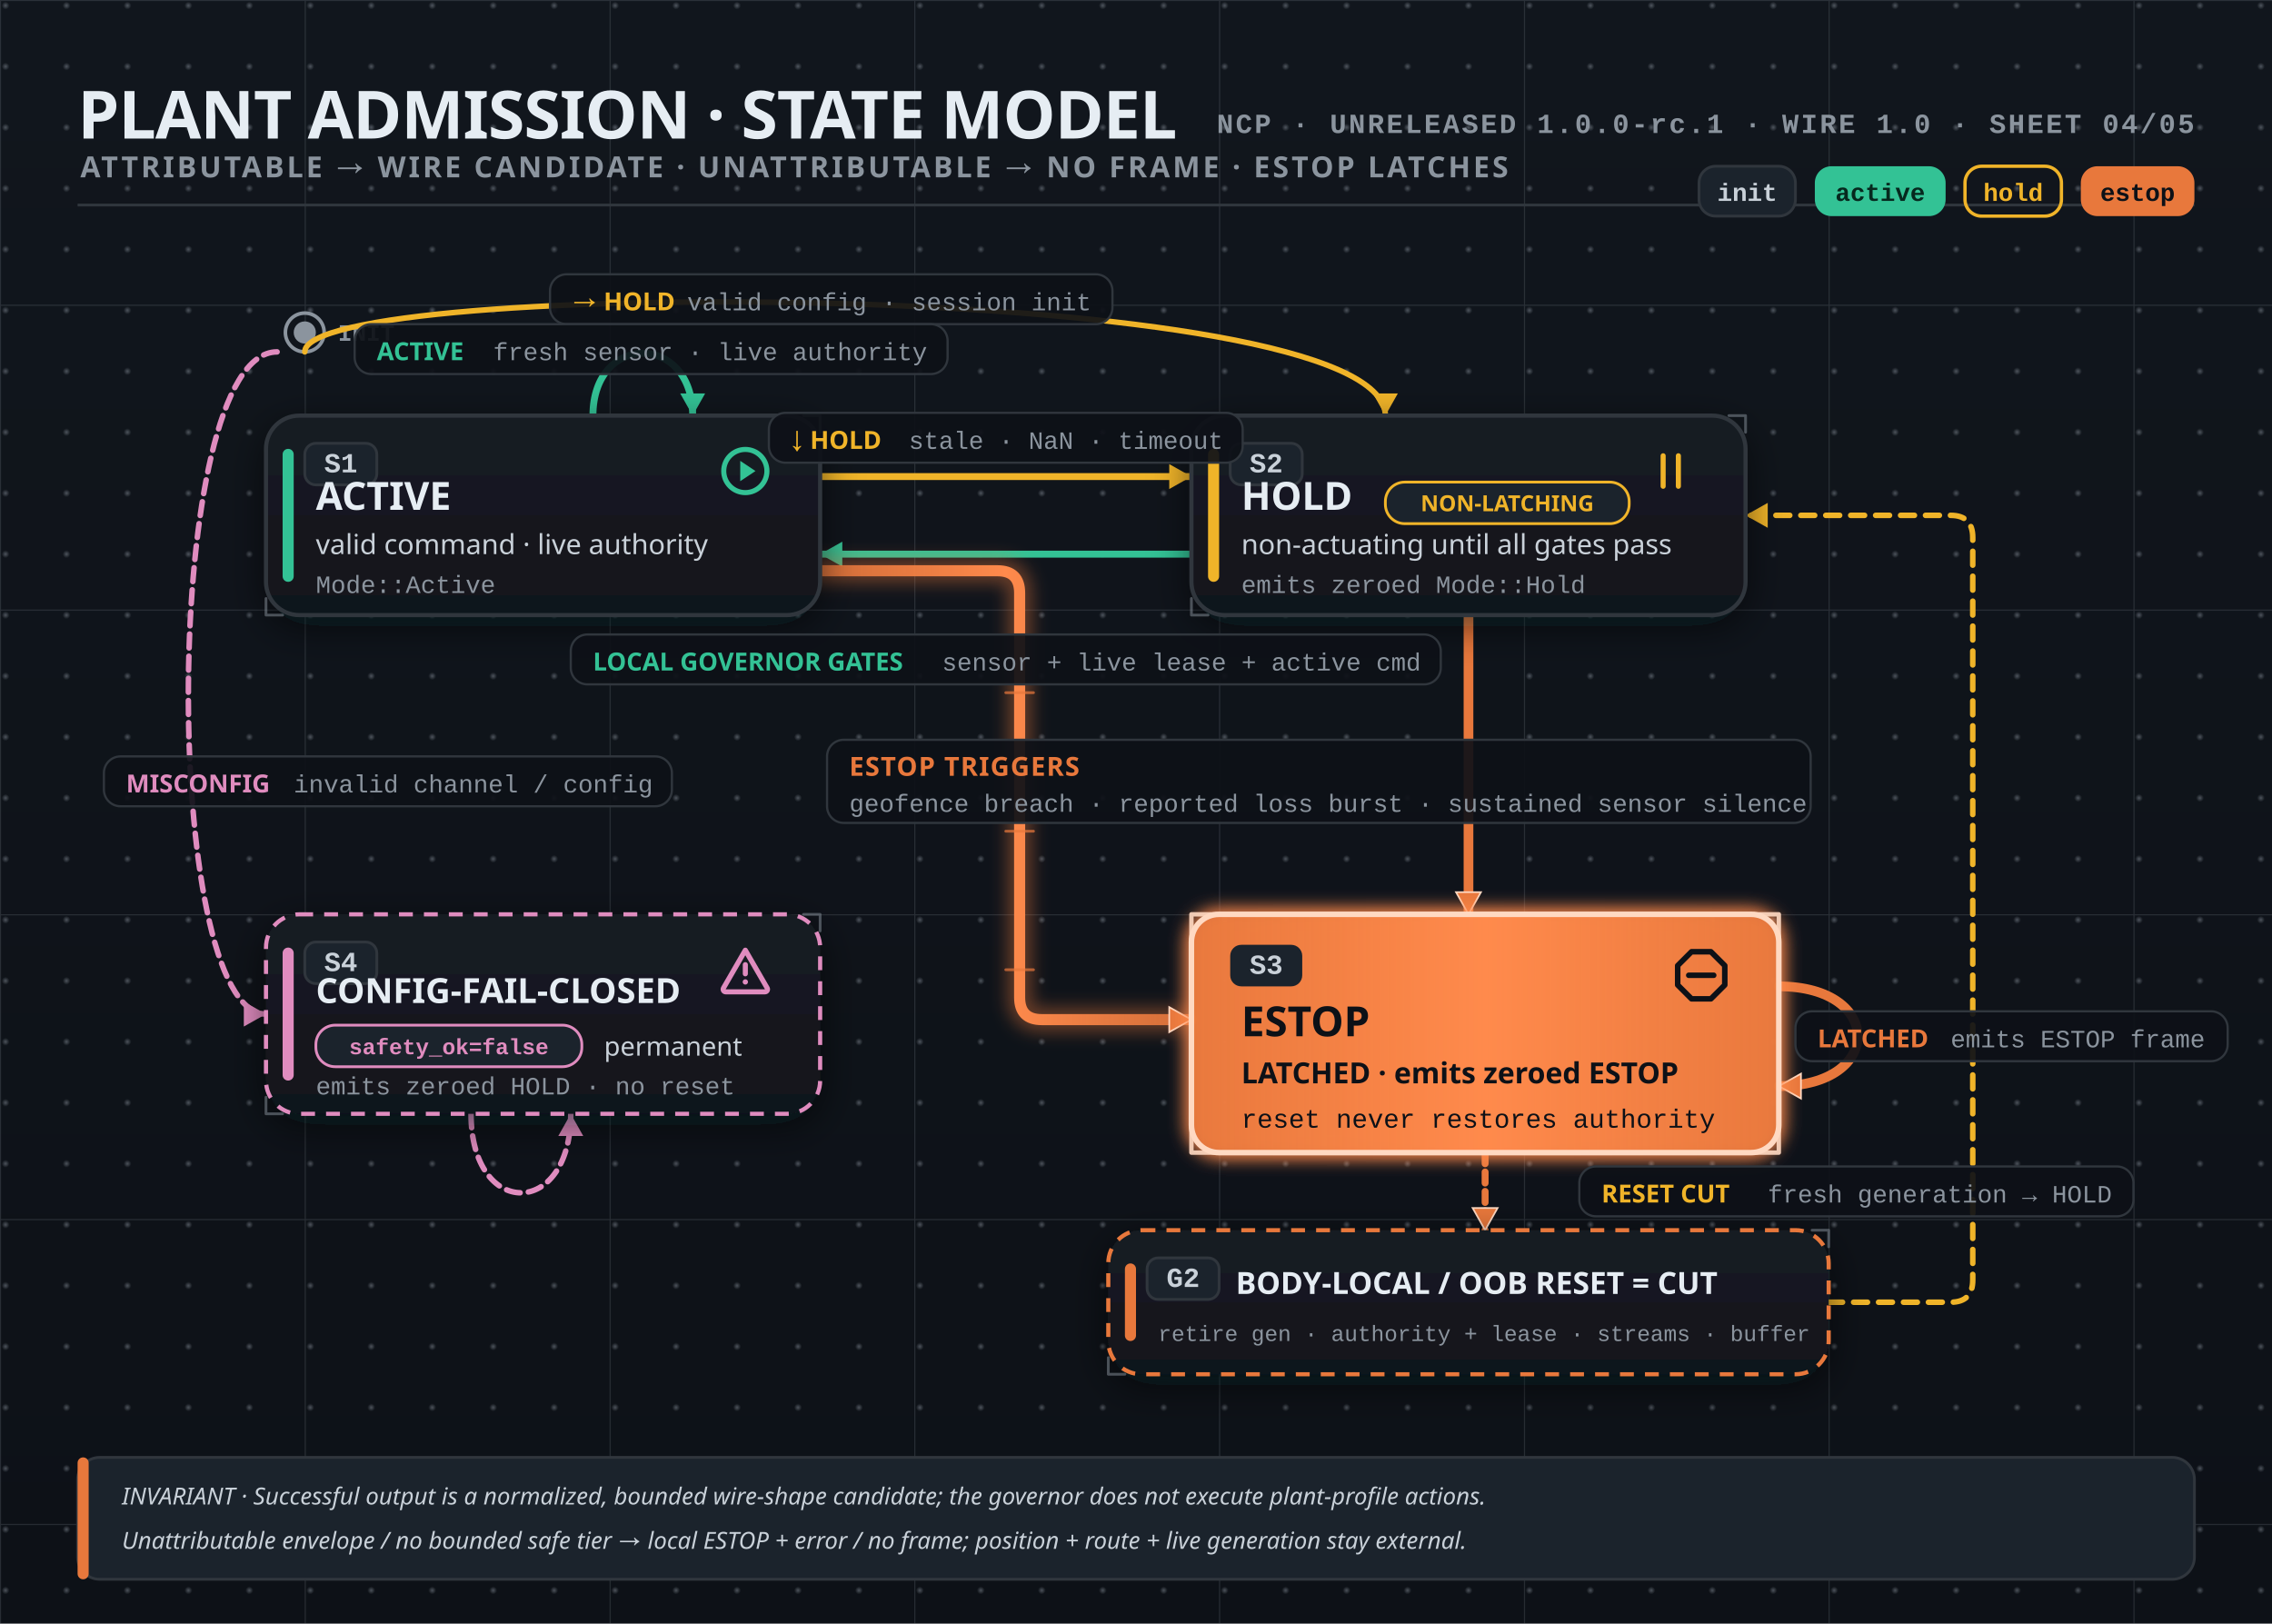
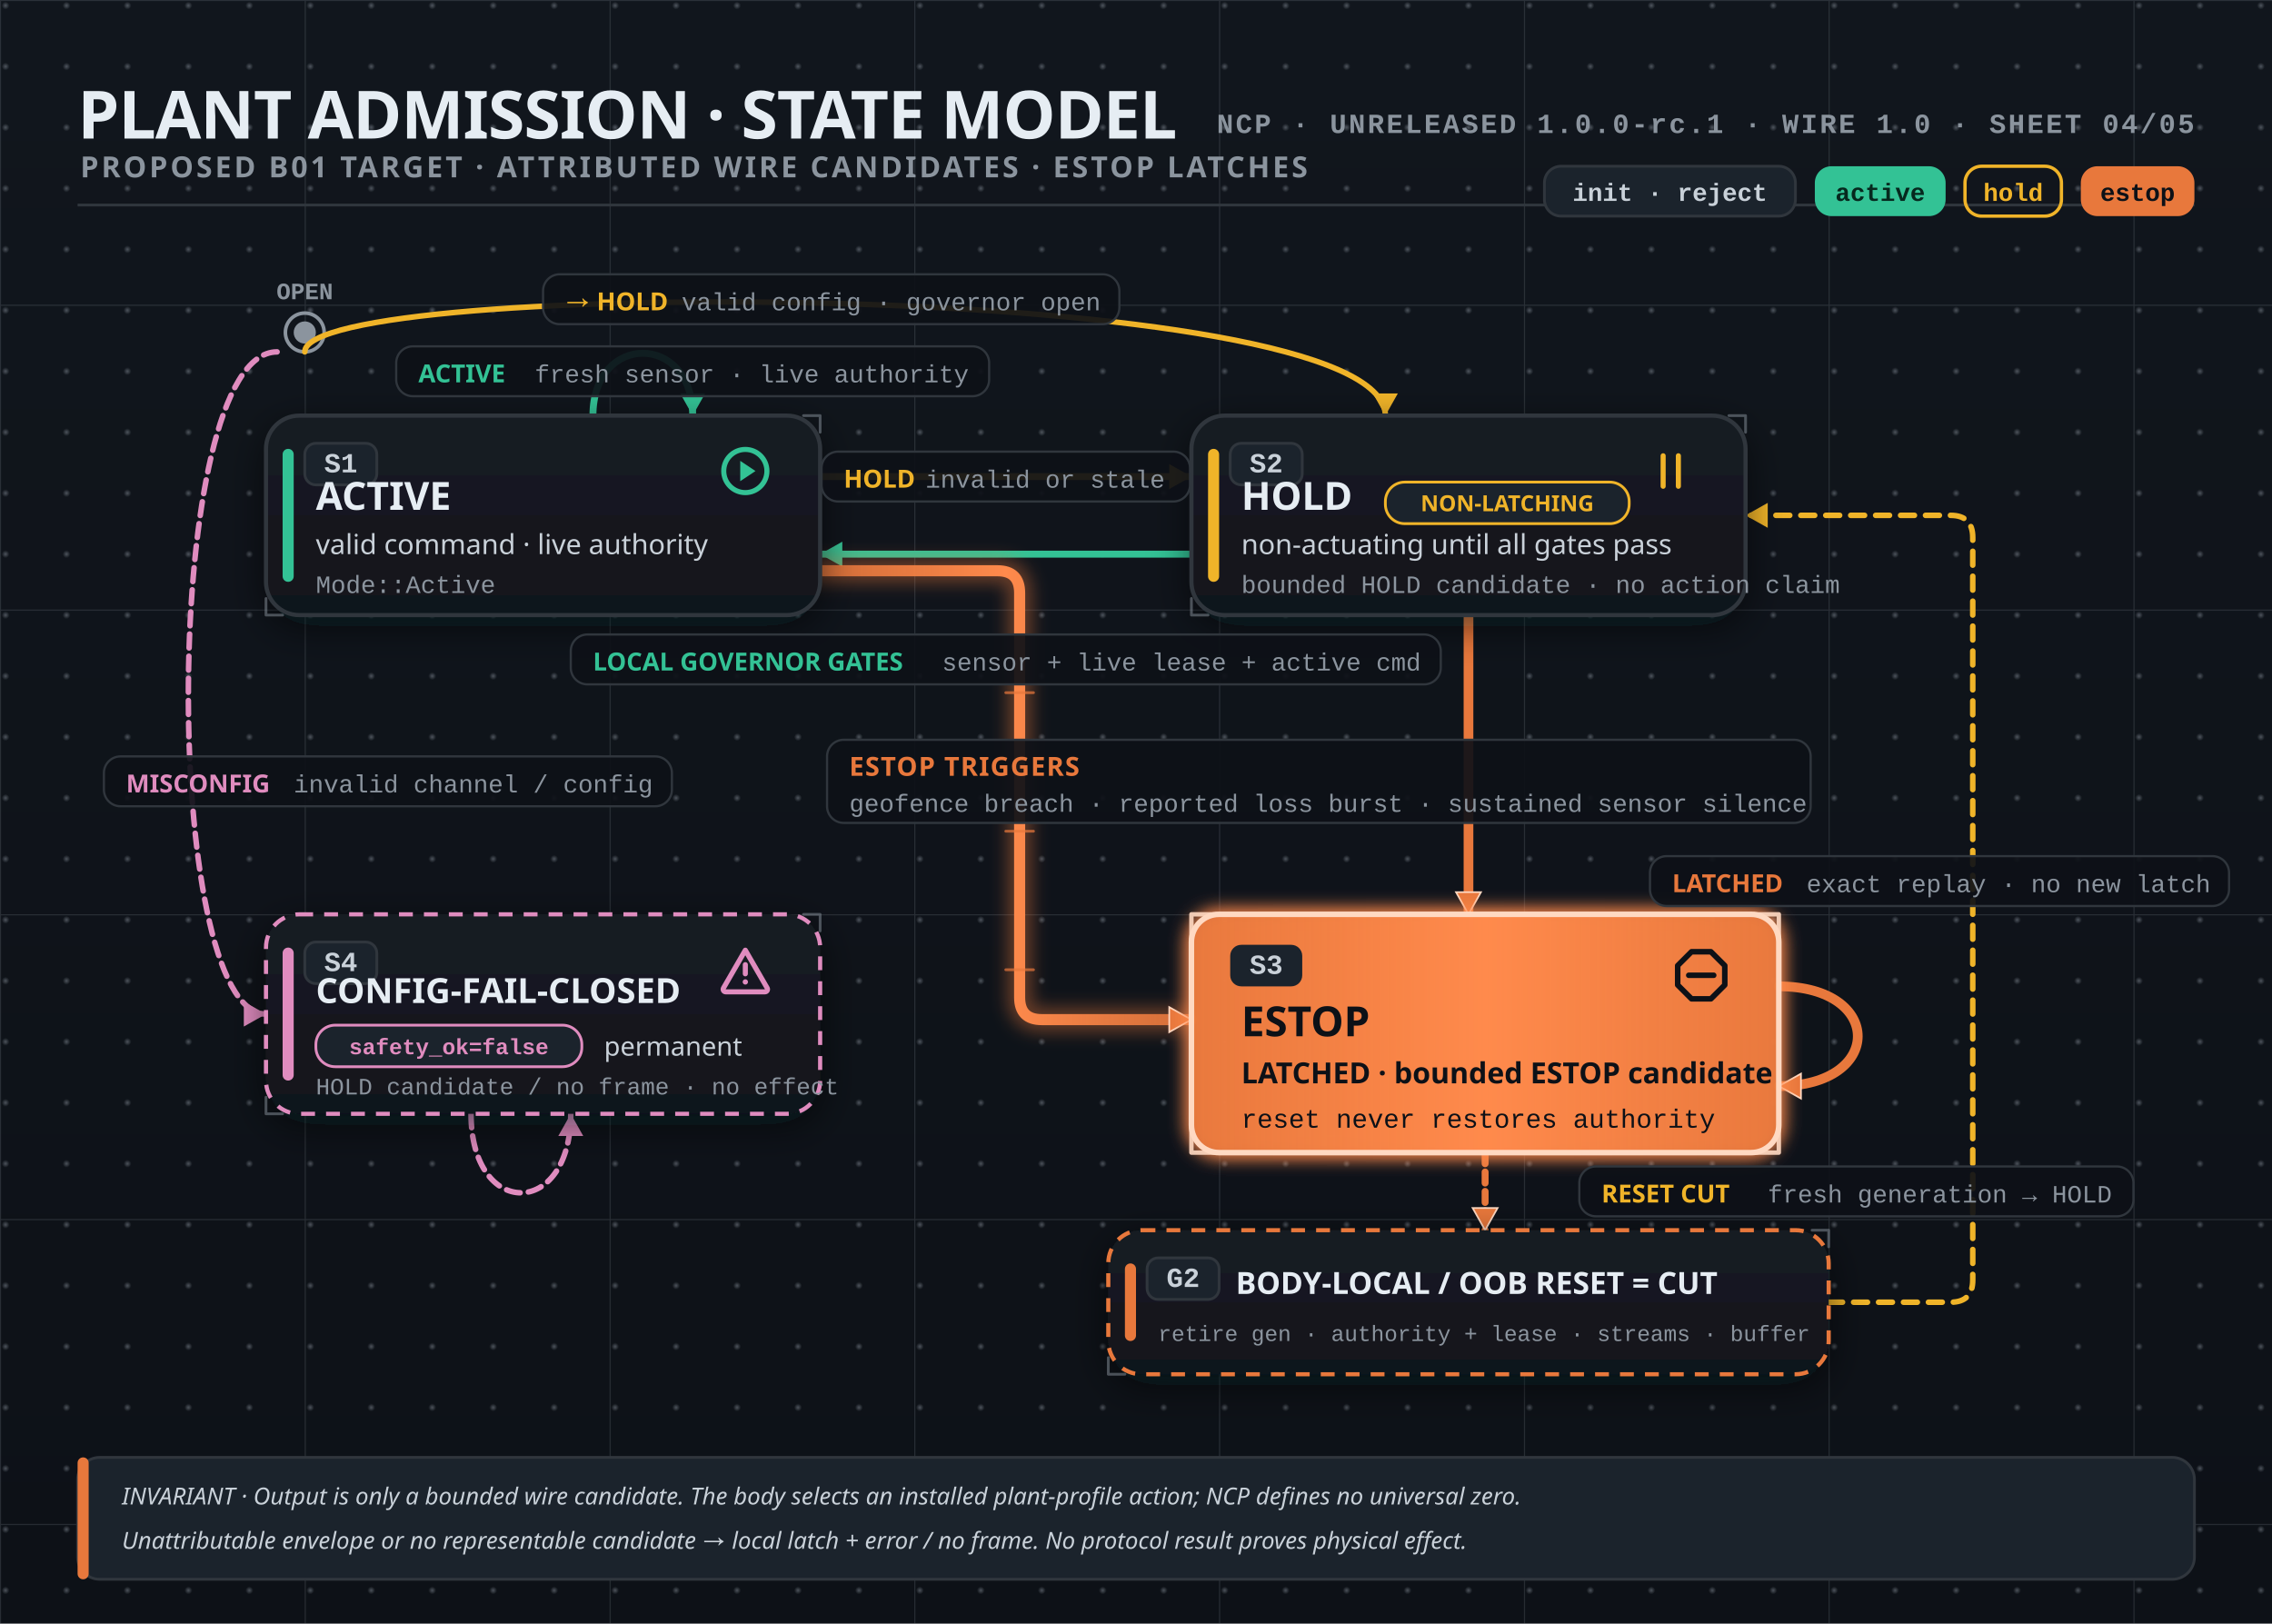
<svg xmlns="http://www.w3.org/2000/svg" width="820" height="586" viewBox="0 0 820 586" font-family="-apple-system, BlinkMacSystemFont, 'Segoe UI', 'Noto Sans', Helvetica, Arial, sans-serif" role="img" aria-labelledby="ncp-fsm-title ncp-fsm-desc">
  <defs>
    <linearGradient id="pageBg" x1="0" y1="0" x2="0" y2="1">
      <stop offset="0" stop-color="#11161d" />
      <stop offset="1" stop-color="#0d1117" />
    </linearGradient>
    <linearGradient id="surface" x1="0" y1="0" x2="0" y2="1">
      <stop offset="0" stop-color="#161b22" />
      <stop offset="1" stop-color="#11161d" />
    </linearGradient>
    <linearGradient id="busAction" x1="0" y1="0" x2="1" y2="0">
      <stop offset="0" stop-color="#e8783c" stop-opacity="0.85" />
      <stop offset="0.5" stop-color="#ff8a4c" stop-opacity="1" />
      <stop offset="1" stop-color="#e8783c" stop-opacity="0.85" />
    </linearGradient>
    <linearGradient id="fsmAction" x1="0" y1="0" x2="1" y2="0">
      <stop offset="0" stop-color="#e8783c" stop-opacity="0.85" />
      <stop offset="0.5" stop-color="#ff8a4c" stop-opacity="1" />
      <stop offset="1" stop-color="#e8783c" stop-opacity="0.85" />
    </linearGradient>
    <linearGradient id="contractHero" x1="0" y1="0" x2="1" y2="1">
      <stop offset="0" stop-color="#a78bfa" />
      <stop offset="1" stop-color="#7c3aed" />
    </linearGradient>
    <radialGradient id="gridDot" cx="0.5" cy="0.5" r="0.5">
      <stop offset="0" stop-color="#8b949e" stop-opacity="0.5" />
      <stop offset="1" stop-color="#8b949e" stop-opacity="0" />
    </radialGradient>
    <pattern id="grid" width="22" height="22" patternUnits="userSpaceOnUse">
      <circle cx="2" cy="2" r="1.4" fill="url(#gridDot)" />
    </pattern>
    <pattern id="gridMajor" width="110" height="110" patternUnits="userSpaceOnUse">
      <path d="M110 0H0V110" fill="none" stroke="#8b949e" stroke-width="0.75" stroke-opacity="0.22" />
    </pattern>
    <filter id="soft" x="-40%" y="-40%" width="180%" height="180%" color-interpolation-filters="sRGB">
      <feDropShadow dx="0" dy="4" stdDeviation="7" flood-color="#05070b" flood-opacity="0.6" />
    </filter>
    <filter id="halo" x="-60%" y="-60%" width="220%" height="220%" color-interpolation-filters="sRGB">
      <feGaussianBlur stdDeviation="3" />
    </filter>
    <filter id="glow" x="-90%" y="-90%" width="280%" height="280%" color-interpolation-filters="sRGB">
      <feGaussianBlur in="SourceGraphic" stdDeviation="3.4" result="b" />
      <feFlood flood-color="#ff8a4c" flood-opacity="0.9" />
      <feComposite in2="b" operator="in" result="g" />
      <feMerge>
        <feMergeNode in="g" />
        <feMergeNode in="g" />
        <feMergeNode in="SourceGraphic" />
      </feMerge>
    </filter>
    <marker id="arrowAction" markerUnits="userSpaceOnUse" markerWidth="12" markerHeight="12" refX="9" refY="5.5" orient="auto">
      <path d="M1,1 L9,5.5 L1,10 Z" fill="#e8783c" />
    </marker>
    <marker id="arrowControl" markerUnits="userSpaceOnUse" markerWidth="12" markerHeight="12" refX="9" refY="5.5" orient="auto">
      <path d="M1,1 L9,5.5 L1,10 Z" fill="#3a9ad9" />
    </marker>
    <marker id="replyControl" markerUnits="userSpaceOnUse" markerWidth="12" markerHeight="12" refX="9" refY="5.5" orient="auto">
      <path d="M2,1.5 L9,5.5 L2,9.5" fill="none" stroke="#3a9ad9" stroke-width="1.7" stroke-linecap="round" stroke-linejoin="round" />
    </marker>
    <marker id="arrowPercep" markerUnits="userSpaceOnUse" markerWidth="12" markerHeight="12" refX="9" refY="5.5" orient="auto">
      <path d="M1,1 L9,5.5 L1,10 Z" fill="#56b4e9" />
    </marker>
    <marker id="tapObserve" markerUnits="userSpaceOnUse" markerWidth="10" markerHeight="10" refX="5" refY="5" orient="auto">
      <circle cx="5" cy="5" r="3.2" fill="none" stroke="#8b949e" stroke-width="1.5" />
    </marker>
    <marker id="arrowContract" markerUnits="userSpaceOnUse" markerWidth="12" markerHeight="12" refX="9" refY="5.5" orient="auto">
      <path d="M1,1 L9,5.5 L1,10 Z" fill="#a78bfa" />
    </marker>
    <marker id="submoduleArrow" markerUnits="userSpaceOnUse" markerWidth="12" markerHeight="12" refX="9" refY="5.5" orient="auto">
      <path d="M2,1.5 L9,5.5 L2,9.5" fill="none" stroke="#8b949e" stroke-width="1.7" stroke-linecap="round" stroke-linejoin="round" />
    </marker>
    <marker id="arrowActive" markerUnits="userSpaceOnUse" markerWidth="12" markerHeight="12" refX="9" refY="5.5" orient="auto">
      <path d="M1,1 L9,5.5 L1,10 Z" fill="#33c295" />
    </marker>
    <marker id="arrowEstop" markerUnits="userSpaceOnUse" markerWidth="12" markerHeight="12" refX="9" refY="5.5" orient="auto">
      <path d="M1,1 L9,5.5 L1,10 Z" fill="#e8783c" stroke="#ffd9c2" stroke-width="0.6" />
    </marker>
    <marker id="arrowHold" markerUnits="userSpaceOnUse" markerWidth="12" markerHeight="12" refX="9" refY="5.5" orient="auto">
      <path d="M1,1 L9,5.5 L1,10 Z" fill="#f0b429" />
    </marker>
    <marker id="arrowMut" markerUnits="userSpaceOnUse" markerWidth="12" markerHeight="12" refX="9" refY="5.5" orient="auto">
      <path d="M1,1 L9,5.5 L1,10 Z" fill="#8b949e" />
    </marker>
    <marker id="arrowConfig" markerUnits="userSpaceOnUse" markerWidth="12" markerHeight="12" refX="9" refY="5.5" orient="auto">
      <path d="M1,1 L9,5.5 L1,10 Z" fill="#e08cbf" />
    </marker>
    <filter id="glowContract" x="-90%" y="-90%" width="280%" height="280%" color-interpolation-filters="sRGB">
      <feGaussianBlur in="SourceGraphic" stdDeviation="3.4" result="b" />
      <feFlood flood-color="#a78bfa" flood-opacity="0.9" />
      <feComposite in2="b" operator="in" result="g" />
      <feMerge>
        <feMergeNode in="g" />
        <feMergeNode in="g" />
        <feMergeNode in="SourceGraphic" />
      </feMerge>
    </filter>
    <filter id="glowActive" x="-90%" y="-90%" width="280%" height="280%" color-interpolation-filters="sRGB">
      <feGaussianBlur in="SourceGraphic" stdDeviation="3.4" result="b" />
      <feFlood flood-color="#33c295" flood-opacity="0.9" />
      <feComposite in2="b" operator="in" result="g" />
      <feMerge>
        <feMergeNode in="g" />
        <feMergeNode in="g" />
        <feMergeNode in="SourceGraphic" />
      </feMerge>
    </filter>
  </defs>
  <rect x="0" y="0" width="820" height="586" rx="0" fill="url(#pageBg)" />
  <rect x="0" y="0" width="820" height="586" rx="0" fill="url(#gridMajor)" />
  <rect x="0" y="0" width="820" height="586" rx="0" fill="url(#grid)" />
  <text x="28" y="50" font-family="-apple-system, BlinkMacSystemFont, 'Segoe UI', 'Noto Sans', Helvetica, Arial, sans-serif" font-size="24" font-weight="800" font-style="normal" fill="#e6edf3" text-anchor="start" letter-spacing="-0.3" text-rendering="geometricPrecision">PLANT ADMISSION · STATE MODEL</text>
-   <text x="29" y="64" font-family="-apple-system, BlinkMacSystemFont, 'Segoe UI', 'Noto Sans', Helvetica, Arial, sans-serif" font-size="10.5" font-weight="600" font-style="normal" fill="#8b949e" text-anchor="start" letter-spacing="1.0" text-rendering="geometricPrecision">ATTRIBUTABLE → WIRE CANDIDATE  ·  UNATTRIBUTABLE → NO FRAME  ·  ESTOP LATCHES</text>
+   <text x="29" y="64" font-family="-apple-system, BlinkMacSystemFont, 'Segoe UI', 'Noto Sans', Helvetica, Arial, sans-serif" font-size="10.5" font-weight="600" font-style="normal" fill="#8b949e" text-anchor="start" letter-spacing="1.0" text-rendering="geometricPrecision">PROPOSED B01 TARGET  ·  ATTRIBUTED WIRE CANDIDATES  ·  ESTOP LATCHES</text>
  <line x1="28" y1="74" x2="792" y2="74" stroke="#30363d" stroke-width="1" stroke-linecap="butt" />
  <text x="792" y="48" font-family="ui-monospace, SFMono-Regular, 'SF Mono', Menlo, Consolas, 'Liberation Mono', monospace" font-size="10" font-weight="600" font-style="normal" fill="#8b949e" text-anchor="end" letter-spacing="0.8" text-rendering="geometricPrecision">NCP · UNRELEASED 1.0.0-rc.1 · WIRE 1.0 · SHEET 04/05</text>
  <rect x="751.0" y="60" width="41.0" height="18" rx="6" fill="#e8783c" />
  <text x="771.5" y="72.5" font-family="ui-monospace, SFMono-Regular, 'SF Mono', Menlo, Consolas, 'Liberation Mono', monospace" font-size="9" font-weight="700" font-style="normal" fill="#0d1117" text-anchor="middle" text-rendering="geometricPrecision">estop</text>
  <rect x="709.2" y="60" width="34.8" height="18" rx="6" fill="none" stroke="#f0b429" stroke-width="1.2" />
  <text x="726.6" y="72.5" font-family="ui-monospace, SFMono-Regular, 'SF Mono', Menlo, Consolas, 'Liberation Mono', monospace" font-size="9" font-weight="700" font-style="normal" fill="#f0b429" text-anchor="middle" text-rendering="geometricPrecision">hold</text>
  <rect x="655.0" y="60" width="47.2" height="18" rx="6" fill="#33c295" />
  <text x="678.6" y="72.5" font-family="ui-monospace, SFMono-Regular, 'SF Mono', Menlo, Consolas, 'Liberation Mono', monospace" font-size="9" font-weight="700" font-style="normal" fill="#06281e" text-anchor="middle" text-rendering="geometricPrecision">active</text>
-   <rect x="613.2" y="60" width="34.8" height="18" rx="6" fill="#1b232c" stroke="#30363d" stroke-width="1" />
-   <text x="630.6" y="72.5" font-family="ui-monospace, SFMono-Regular, 'SF Mono', Menlo, Consolas, 'Liberation Mono', monospace" font-size="9" font-weight="700" font-style="normal" fill="#c9d1d9" text-anchor="middle" text-rendering="geometricPrecision">init</text>
+   <rect x="557.4" y="60" width="90.6" height="18" rx="6" fill="#1b232c" stroke="#30363d" stroke-width="1" />
+   <text x="602.7" y="72.5" font-family="ui-monospace, SFMono-Regular, 'SF Mono', Menlo, Consolas, 'Liberation Mono', monospace" font-size="9" font-weight="700" font-style="normal" fill="#c9d1d9" text-anchor="middle" text-rendering="geometricPrecision">init · reject</text>
  <circle cx="110" cy="120" r="4" fill="#8b949e" />
  <circle cx="110" cy="120" r="7" fill="none" stroke="#8b949e" stroke-width="1.3" />
-   <text x="122" y="123" font-family="ui-monospace, SFMono-Regular, 'SF Mono', Menlo, Consolas, 'Liberation Mono', monospace" font-size="8.5" font-weight="700" font-style="normal" fill="#8b949e" text-anchor="start" text-rendering="geometricPrecision">INIT</text>
+   <text x="110" y="108" font-family="ui-monospace, SFMono-Regular, 'SF Mono', Menlo, Consolas, 'Liberation Mono', monospace" font-size="8.5" font-weight="700" font-style="normal" fill="#8b949e" text-anchor="middle" text-rendering="geometricPrecision">OPEN</text>
  <path d="M110,127 C110,100 500,100 500,150" fill="none" stroke="#f0b429" stroke-width="2" stroke-linecap="round" stroke-linejoin="round" marker-end="url(#arrowHold)" />
  <path d="M100,127 C58,127 58,366 96,366" fill="none" stroke="#e08cbf" stroke-width="2" stroke-linecap="round" stroke-linejoin="round" stroke-dasharray="5 3" marker-end="url(#arrowConfig)" />
  <path d="M214,150 C214,120 250,120 250,150" fill="none" stroke="#33c295" stroke-width="2.5" stroke-linecap="round" stroke-linejoin="round" marker-end="url(#arrowActive)" />
  <path d="M296,172 L430,172" fill="none" stroke="#f0b429" stroke-width="2.5" stroke-linecap="round" stroke-linejoin="round" marker-end="url(#arrowHold)" />
  <path d="M430,200 L296,200" fill="none" stroke="#33c295" stroke-width="2.5" stroke-linecap="round" stroke-linejoin="round" marker-end="url(#arrowActive)" />
  <path d="M296,206 L360,206 Q368,206 368,214 L368,360 Q368,368 376,368 L430,368" fill="none" stroke="#e8783c" stroke-width="9" stroke-linecap="round" stroke-linejoin="round" stroke-opacity="0.4" filter="url(#halo)" />
  <path d="M296,206 L360,206 Q368,206 368,214 L368,360 Q368,368 376,368 L430,368" fill="none" stroke="url(#busAction)" stroke-width="4" stroke-linecap="round" stroke-linejoin="round" marker-end="url(#arrowEstop)" />
  <line x1="363" y1="250" x2="373" y2="250" stroke="#e8783c" stroke-width="1" stroke-linecap="round" stroke-opacity="0.7" />
  <line x1="363" y1="300" x2="373" y2="300" stroke="#e8783c" stroke-width="1" stroke-linecap="round" stroke-opacity="0.7" />
  <line x1="363" y1="350" x2="373" y2="350" stroke="#e8783c" stroke-width="1" stroke-linecap="round" stroke-opacity="0.7" />
  <path d="M530,222 L530,330" fill="none" stroke="#e8783c" stroke-width="3.5" stroke-linecap="round" stroke-linejoin="round" marker-end="url(#arrowEstop)" />
  <path d="M642,356 C680,356 680,392 642,392" fill="none" stroke="#e8783c" stroke-width="3.5" stroke-linecap="round" stroke-linejoin="round" marker-end="url(#arrowEstop)" />
  <path d="M536,416 L536,444" fill="none" stroke="#e8783c" stroke-width="2.5" stroke-linecap="round" stroke-linejoin="round" stroke-dasharray="4 3" marker-end="url(#arrowEstop)" />
  <path d="M660,470 L704,470 Q712,470 712,462 L712,194 Q712,186 704,186 L630,186" fill="none" stroke="#f0b429" stroke-width="2" stroke-linecap="round" stroke-linejoin="round" stroke-dasharray="5 4" marker-end="url(#arrowHold)" />
  <path d="M170,402 C170,440 206,440 206,402" fill="none" stroke="#e08cbf" stroke-width="2" stroke-linecap="round" stroke-linejoin="round" stroke-dasharray="5 3" marker-end="url(#arrowConfig)" />
  <rect x="96" y="150" width="200" height="72" rx="12" fill="url(#surface)" filter="url(#soft)" />
  <rect x="96" y="150" width="200" height="72" rx="12" fill="none" stroke="#30363d" stroke-width="1.5" />
  <rect x="102" y="162" width="4" height="48" rx="2" fill="#33c295" />
  <path d="M290,150 L296,150 L296,156" fill="none" stroke="#8b949e" stroke-width="1" stroke-linecap="round" stroke-linejoin="round" stroke-opacity="0.5" />
  <path d="M96,216 L96,222 L102,222" fill="none" stroke="#8b949e" stroke-width="1" stroke-linecap="round" stroke-linejoin="round" stroke-opacity="0.5" />
  <rect x="110" y="160" width="26" height="15" rx="4" fill="#1b232c" stroke="#30363d" stroke-width="1" />
  <text x="123" y="170.5" font-family="ui-monospace, SFMono-Regular, 'SF Mono', Menlo, Consolas, 'Liberation Mono', monospace" font-size="10" font-weight="700" font-style="normal" fill="#c9d1d9" text-anchor="middle" text-rendering="geometricPrecision">S1</text>
  <g transform="translate(258,159) scale(0.9167)" fill="none" stroke="#33c295" stroke-width="2" stroke-linecap="round" stroke-linejoin="round">
    <circle cx="12" cy="12" r="8.5" />
    <path d="M10 8 L16 12 L10 16 Z" fill="#33c295" stroke="none" />
  </g>
  <text x="114" y="184" font-family="-apple-system, BlinkMacSystemFont, 'Segoe UI', 'Noto Sans', Helvetica, Arial, sans-serif" font-size="14" font-weight="700" font-style="normal" fill="#e6edf3" text-anchor="start" text-rendering="geometricPrecision">ACTIVE</text>
  <text x="114" y="200" font-family="-apple-system, BlinkMacSystemFont, 'Segoe UI', 'Noto Sans', Helvetica, Arial, sans-serif" font-size="10" font-weight="500" font-style="normal" fill="#c9d1d9" text-anchor="start" text-rendering="geometricPrecision">valid command · live authority</text>
  <text x="114" y="214" font-family="ui-monospace, SFMono-Regular, 'SF Mono', Menlo, Consolas, 'Liberation Mono', monospace" font-size="9" font-weight="500" font-style="normal" fill="#8b949e" text-anchor="start" text-rendering="geometricPrecision">Mode::Active</text>
  <rect x="430" y="150" width="200" height="72" rx="12" fill="url(#surface)" filter="url(#soft)" />
  <rect x="430" y="150" width="200" height="72" rx="12" fill="none" stroke="#30363d" stroke-width="1.5" />
  <rect x="436" y="162" width="4" height="48" rx="2" fill="#f0b429" />
  <path d="M624,150 L630,150 L630,156" fill="none" stroke="#8b949e" stroke-width="1" stroke-linecap="round" stroke-linejoin="round" stroke-opacity="0.5" />
  <path d="M430,216 L430,222 L436,222" fill="none" stroke="#8b949e" stroke-width="1" stroke-linecap="round" stroke-linejoin="round" stroke-opacity="0.5" />
  <rect x="444" y="160" width="26" height="15" rx="4" fill="#1b232c" stroke="#30363d" stroke-width="1" />
  <text x="457" y="170.5" font-family="ui-monospace, SFMono-Regular, 'SF Mono', Menlo, Consolas, 'Liberation Mono', monospace" font-size="10" font-weight="700" font-style="normal" fill="#c9d1d9" text-anchor="middle" text-rendering="geometricPrecision">S2</text>
  <g transform="translate(592,159) scale(0.9167)" fill="none" stroke="#f0b429" stroke-width="2" stroke-linecap="round" stroke-linejoin="round">
    <path d="M9 6v12M15 6v12" />
  </g>
  <text x="448" y="184" font-family="-apple-system, BlinkMacSystemFont, 'Segoe UI', 'Noto Sans', Helvetica, Arial, sans-serif" font-size="14" font-weight="700" font-style="normal" fill="#e6edf3" text-anchor="start" text-rendering="geometricPrecision">HOLD</text>
  <rect x="500" y="174" width="88" height="15" rx="7" fill="#1b232c" stroke="#f0b429" stroke-width="1" />
  <text x="544" y="184.5" font-family="-apple-system, BlinkMacSystemFont, 'Segoe UI', 'Noto Sans', Helvetica, Arial, sans-serif" font-size="8" font-weight="700" font-style="normal" fill="#f0b429" text-anchor="middle" text-rendering="geometricPrecision">NON-LATCHING</text>
  <text x="448" y="200" font-family="-apple-system, BlinkMacSystemFont, 'Segoe UI', 'Noto Sans', Helvetica, Arial, sans-serif" font-size="10" font-weight="500" font-style="normal" fill="#c9d1d9" text-anchor="start" text-rendering="geometricPrecision">non-actuating until all gates pass</text>
-   <text x="448" y="214" font-family="ui-monospace, SFMono-Regular, 'SF Mono', Menlo, Consolas, 'Liberation Mono', monospace" font-size="9" font-weight="500" font-style="normal" fill="#8b949e" text-anchor="start" text-rendering="geometricPrecision">emits zeroed Mode::Hold</text>
+   <text x="448" y="214" font-family="ui-monospace, SFMono-Regular, 'SF Mono', Menlo, Consolas, 'Liberation Mono', monospace" font-size="9" font-weight="500" font-style="normal" fill="#8b949e" text-anchor="start" text-rendering="geometricPrecision">bounded HOLD candidate · no action claim</text>
  <rect x="96" y="330" width="200" height="72" rx="12" fill="url(#surface)" filter="url(#soft)" />
  <rect x="96" y="330" width="200" height="72" rx="12" fill="none" stroke="#e08cbf" stroke-width="1.5" stroke-dasharray="5 4" fill-opacity="0.7" />
  <rect x="102" y="342" width="4" height="48" rx="2" fill="#e08cbf" />
  <path d="M290,330 L296,330 L296,336" fill="none" stroke="#8b949e" stroke-width="1" stroke-linecap="round" stroke-linejoin="round" stroke-opacity="0.5" />
  <path d="M96,396 L96,402 L102,402" fill="none" stroke="#8b949e" stroke-width="1" stroke-linecap="round" stroke-linejoin="round" stroke-opacity="0.5" />
  <rect x="110" y="340" width="26" height="15" rx="4" fill="#1b232c" stroke="#30363d" stroke-width="1" />
  <text x="123" y="350.5" font-family="ui-monospace, SFMono-Regular, 'SF Mono', Menlo, Consolas, 'Liberation Mono', monospace" font-size="10" font-weight="700" font-style="normal" fill="#c9d1d9" text-anchor="middle" text-rendering="geometricPrecision">S4</text>
  <g transform="translate(258,339) scale(0.9167)" fill="none" stroke="#e08cbf" stroke-width="2" stroke-linecap="round" stroke-linejoin="round">
    <path d="M12 4.3 20.6 19.2a1 1 0 0 1-0.87 1.5H4.27a1 1 0 0 1-0.87-1.5L12 4.3Z" />
    <path d="M12 10v3.6" />
    <circle cx="12" cy="16.8" r="1.05" fill="#e08cbf" stroke="none" />
  </g>
  <text x="114" y="362" font-family="-apple-system, BlinkMacSystemFont, 'Segoe UI', 'Noto Sans', Helvetica, Arial, sans-serif" font-size="12.5" font-weight="700" font-style="normal" fill="#e6edf3" text-anchor="start" text-rendering="geometricPrecision">CONFIG-FAIL-CLOSED</text>
  <rect x="114" y="370" width="96" height="15" rx="7" fill="#1b232c" stroke="#e08cbf" stroke-width="1" />
  <text x="162" y="380.5" font-family="ui-monospace, SFMono-Regular, 'SF Mono', Menlo, Consolas, 'Liberation Mono', monospace" font-size="8" font-weight="700" font-style="normal" fill="#e08cbf" text-anchor="middle" text-rendering="geometricPrecision">safety_ok=false</text>
  <text x="218" y="381" font-family="-apple-system, BlinkMacSystemFont, 'Segoe UI', 'Noto Sans', Helvetica, Arial, sans-serif" font-size="9.5" font-weight="500" font-style="normal" fill="#c9d1d9" text-anchor="start" text-rendering="geometricPrecision">permanent</text>
-   <text x="114" y="395" font-family="ui-monospace, SFMono-Regular, 'SF Mono', Menlo, Consolas, 'Liberation Mono', monospace" font-size="9" font-weight="500" font-style="normal" fill="#8b949e" text-anchor="start" text-rendering="geometricPrecision">emits zeroed HOLD · no reset</text>
+   <text x="114" y="395" font-family="ui-monospace, SFMono-Regular, 'SF Mono', Menlo, Consolas, 'Liberation Mono', monospace" font-size="8.5" font-weight="500" font-style="normal" fill="#8b949e" text-anchor="start" text-rendering="geometricPrecision">HOLD candidate / no frame · no effect</text>
  <rect x="430" y="330" width="212" height="86" rx="10" fill="url(#fsmAction)" stroke="#ffd9c2" stroke-width="2" filter="url(#glow)" />
  <path d="M439,330 L430,330 L430,339" fill="none" stroke="#ffd9c2" stroke-width="1.6" stroke-linecap="round" stroke-linejoin="round" stroke-opacity="0.9" />
  <path d="M633,330 L642,330 L642,339" fill="none" stroke="#ffd9c2" stroke-width="1.6" stroke-linecap="round" stroke-linejoin="round" stroke-opacity="0.9" />
  <path d="M439,416 L430,416 L430,407" fill="none" stroke="#ffd9c2" stroke-width="1.6" stroke-linecap="round" stroke-linejoin="round" stroke-opacity="0.9" />
  <path d="M633,416 L642,416 L642,407" fill="none" stroke="#ffd9c2" stroke-width="1.6" stroke-linecap="round" stroke-linejoin="round" stroke-opacity="0.9" />
  <rect x="444" y="341" width="26" height="15" rx="4" fill="#1b232c" />
  <text x="457" y="351.5" font-family="ui-monospace, SFMono-Regular, 'SF Mono', Menlo, Consolas, 'Liberation Mono', monospace" font-size="10" font-weight="700" font-style="normal" fill="#c9d1d9" text-anchor="middle" text-rendering="geometricPrecision">S3</text>
  <g transform="translate(602,340) scale(1)" fill="none" stroke="#0d1117" stroke-width="2" stroke-linecap="round" stroke-linejoin="round">
    <path d="M8.5 3.5 H15.5 L20.5 8.5 V15.5 L15.5 20.5 H8.5 L3.5 15.5 V8.5 Z" />
    <path d="M7.5 12 H16.5" />
  </g>
  <text x="448" y="374" font-family="-apple-system, BlinkMacSystemFont, 'Segoe UI', 'Noto Sans', Helvetica, Arial, sans-serif" font-size="15" font-weight="800" font-style="normal" fill="#0d1117" text-anchor="start" text-rendering="geometricPrecision">ESTOP</text>
-   <text x="448" y="391" font-family="-apple-system, BlinkMacSystemFont, 'Segoe UI', 'Noto Sans', Helvetica, Arial, sans-serif" font-size="10.5" font-weight="600" font-style="normal" fill="#0d1117" text-anchor="start" text-rendering="geometricPrecision">LATCHED · emits zeroed ESTOP</text>
+   <text x="448" y="391" font-family="-apple-system, BlinkMacSystemFont, 'Segoe UI', 'Noto Sans', Helvetica, Arial, sans-serif" font-size="10.5" font-weight="600" font-style="normal" fill="#0d1117" text-anchor="start" text-rendering="geometricPrecision">LATCHED · bounded ESTOP candidate</text>
  <text x="448" y="407" font-family="ui-monospace, SFMono-Regular, 'SF Mono', Menlo, Consolas, 'Liberation Mono', monospace" font-size="9.5" font-weight="500" font-style="normal" fill="#0d1117" text-anchor="start" text-rendering="geometricPrecision">reset never restores authority</text>
  <rect x="400" y="444" width="260" height="52" rx="12" fill="url(#surface)" filter="url(#soft)" />
  <rect x="400" y="444" width="260" height="52" rx="12" fill="none" stroke="#e8783c" stroke-width="1.5" stroke-dasharray="5 4" fill-opacity="0.7" />
  <rect x="406" y="456" width="4" height="28" rx="2" fill="#e8783c" />
  <path d="M654,444 L660,444 L660,450" fill="none" stroke="#8b949e" stroke-width="1" stroke-linecap="round" stroke-linejoin="round" stroke-opacity="0.5" />
  <path d="M400,490 L400,496 L406,496" fill="none" stroke="#8b949e" stroke-width="1" stroke-linecap="round" stroke-linejoin="round" stroke-opacity="0.5" />
  <rect x="414" y="454" width="26" height="15" rx="4" fill="#1b232c" stroke="#30363d" stroke-width="1" />
  <text x="427" y="464.5" font-family="ui-monospace, SFMono-Regular, 'SF Mono', Menlo, Consolas, 'Liberation Mono', monospace" font-size="10" font-weight="700" font-style="normal" fill="#c9d1d9" text-anchor="middle" text-rendering="geometricPrecision">G2</text>
  <text x="446" y="467" font-family="-apple-system, BlinkMacSystemFont, 'Segoe UI', 'Noto Sans', Helvetica, Arial, sans-serif" font-size="11" font-weight="700" font-style="normal" fill="#e6edf3" text-anchor="start" text-rendering="geometricPrecision">BODY-LOCAL / OOB RESET = CUT</text>
  <text x="418" y="484" font-family="ui-monospace, SFMono-Regular, 'SF Mono', Menlo, Consolas, 'Liberation Mono', monospace" font-size="8" font-weight="500" font-style="normal" fill="#8b949e" text-anchor="start" text-rendering="geometricPrecision">retire gen · authority + lease · streams · buffer</text>
-   <rect x="198.5" y="99" width="203" height="18" rx="6" fill="#0d1117" stroke="#30363d" stroke-width="0.8" fill-opacity="0.92" />
-   <text x="206.5" y="112" font-family="-apple-system, BlinkMacSystemFont, 'Segoe UI', 'Noto Sans', Helvetica, Arial, sans-serif" font-size="9" font-weight="700" font-style="normal" fill="#f0b429" text-anchor="start" text-rendering="geometricPrecision">→ HOLD</text>
-   <text x="248" y="112" font-family="ui-monospace, SFMono-Regular, 'SF Mono', Menlo, Consolas, 'Liberation Mono', monospace" font-size="9" font-weight="500" font-style="normal" fill="#8b949e" text-anchor="start" text-rendering="geometricPrecision">valid config · session init</text>
-   <rect x="128.0" y="117" width="214" height="18" rx="6" fill="#0d1117" stroke="#30363d" stroke-width="0.8" fill-opacity="0.92" />
-   <text x="136.0" y="130" font-family="-apple-system, BlinkMacSystemFont, 'Segoe UI', 'Noto Sans', Helvetica, Arial, sans-serif" font-size="9" font-weight="700" font-style="normal" fill="#33c295" text-anchor="start" text-rendering="geometricPrecision">ACTIVE</text>
-   <text x="178" y="130" font-family="ui-monospace, SFMono-Regular, 'SF Mono', Menlo, Consolas, 'Liberation Mono', monospace" font-size="9" font-weight="500" font-style="normal" fill="#8b949e" text-anchor="start" text-rendering="geometricPrecision">fresh sensor · live authority</text>
-   <rect x="277.5" y="149" width="171" height="18" rx="6" fill="#0d1117" stroke="#30363d" stroke-width="0.8" fill-opacity="0.92" />
-   <text x="285.5" y="162" font-family="-apple-system, BlinkMacSystemFont, 'Segoe UI', 'Noto Sans', Helvetica, Arial, sans-serif" font-size="9" font-weight="700" font-style="normal" fill="#f0b429" text-anchor="start" text-rendering="geometricPrecision">↓ HOLD</text>
-   <text x="328" y="162" font-family="ui-monospace, SFMono-Regular, 'SF Mono', Menlo, Consolas, 'Liberation Mono', monospace" font-size="9" font-weight="500" font-style="normal" fill="#8b949e" text-anchor="start" text-rendering="geometricPrecision">stale · NaN · timeout</text>
+   <rect x="196.0" y="99" width="208" height="18" rx="6" fill="#0d1117" stroke="#30363d" stroke-width="0.8" fill-opacity="0.92" />
+   <text x="204.0" y="112" font-family="-apple-system, BlinkMacSystemFont, 'Segoe UI', 'Noto Sans', Helvetica, Arial, sans-serif" font-size="9" font-weight="700" font-style="normal" fill="#f0b429" text-anchor="start" text-rendering="geometricPrecision">→ HOLD</text>
+   <text x="246" y="112" font-family="ui-monospace, SFMono-Regular, 'SF Mono', Menlo, Consolas, 'Liberation Mono', monospace" font-size="9" font-weight="500" font-style="normal" fill="#8b949e" text-anchor="start" text-rendering="geometricPrecision">valid config · governor open</text>
+   <rect x="143.0" y="125" width="214" height="18" rx="6" fill="#0d1117" stroke="#30363d" stroke-width="0.8" fill-opacity="0.92" />
+   <text x="151.0" y="138" font-family="-apple-system, BlinkMacSystemFont, 'Segoe UI', 'Noto Sans', Helvetica, Arial, sans-serif" font-size="9" font-weight="700" font-style="normal" fill="#33c295" text-anchor="start" text-rendering="geometricPrecision">ACTIVE</text>
+   <text x="193" y="138" font-family="ui-monospace, SFMono-Regular, 'SF Mono', Menlo, Consolas, 'Liberation Mono', monospace" font-size="9" font-weight="500" font-style="normal" fill="#8b949e" text-anchor="start" text-rendering="geometricPrecision">fresh sensor · live authority</text>
+   <rect x="296.5" y="163" width="133" height="18" rx="6" fill="#0d1117" stroke="#30363d" stroke-width="0.8" fill-opacity="0.92" />
+   <text x="304.5" y="176" font-family="-apple-system, BlinkMacSystemFont, 'Segoe UI', 'Noto Sans', Helvetica, Arial, sans-serif" font-size="9" font-weight="700" font-style="normal" fill="#f0b429" text-anchor="start" text-rendering="geometricPrecision">HOLD</text>
+   <text x="334" y="176" font-family="ui-monospace, SFMono-Regular, 'SF Mono', Menlo, Consolas, 'Liberation Mono', monospace" font-size="9" font-weight="500" font-style="normal" fill="#8b949e" text-anchor="start" text-rendering="geometricPrecision">invalid or stale</text>
  <rect x="206.0" y="229" width="314" height="18" rx="6" fill="#0d1117" stroke="#30363d" stroke-width="0.8" fill-opacity="0.92" />
  <text x="214.0" y="242" font-family="-apple-system, BlinkMacSystemFont, 'Segoe UI', 'Noto Sans', Helvetica, Arial, sans-serif" font-size="9" font-weight="700" font-style="normal" fill="#33c295" text-anchor="start" text-rendering="geometricPrecision">LOCAL GOVERNOR GATES</text>
  <text x="340" y="242" font-family="ui-monospace, SFMono-Regular, 'SF Mono', Menlo, Consolas, 'Liberation Mono', monospace" font-size="9" font-weight="500" font-style="normal" fill="#8b949e" text-anchor="start" text-rendering="geometricPrecision">sensor + live lease + active cmd</text>
  <rect x="298.5" y="267.0" width="355" height="30" rx="6" fill="#0d1117" stroke="#30363d" stroke-width="0.8" fill-opacity="0.92" />
  <text x="306.5" y="280.0" font-family="-apple-system, BlinkMacSystemFont, 'Segoe UI', 'Noto Sans', Helvetica, Arial, sans-serif" font-size="9.5" font-weight="700" font-style="normal" fill="#e8783c" text-anchor="start" letter-spacing="0.4" text-rendering="geometricPrecision">ESTOP TRIGGERS</text>
  <text x="306.5" y="293.0" font-family="ui-monospace, SFMono-Regular, 'SF Mono', Menlo, Consolas, 'Liberation Mono', monospace" font-size="9" font-weight="500" font-style="normal" fill="#8b949e" text-anchor="start" text-rendering="geometricPrecision">geofence breach · reported loss burst · sustained sensor silence</text>
-   <rect x="648.0" y="365" width="156" height="18" rx="6" fill="#0d1117" stroke="#30363d" stroke-width="0.8" fill-opacity="0.92" />
-   <text x="656.0" y="378" font-family="-apple-system, BlinkMacSystemFont, 'Segoe UI', 'Noto Sans', Helvetica, Arial, sans-serif" font-size="9" font-weight="700" font-style="normal" fill="#e8783c" text-anchor="start" text-rendering="geometricPrecision">LATCHED</text>
-   <text x="704" y="378" font-family="ui-monospace, SFMono-Regular, 'SF Mono', Menlo, Consolas, 'Liberation Mono', monospace" font-size="9" font-weight="500" font-style="normal" fill="#8b949e" text-anchor="start" text-rendering="geometricPrecision">emits ESTOP frame</text>
+   <rect x="595.5" y="309" width="209" height="18" rx="6" fill="#0d1117" stroke="#30363d" stroke-width="0.8" fill-opacity="0.92" />
+   <text x="603.5" y="322" font-family="-apple-system, BlinkMacSystemFont, 'Segoe UI', 'Noto Sans', Helvetica, Arial, sans-serif" font-size="9" font-weight="700" font-style="normal" fill="#e8783c" text-anchor="start" text-rendering="geometricPrecision">LATCHED</text>
+   <text x="652" y="322" font-family="ui-monospace, SFMono-Regular, 'SF Mono', Menlo, Consolas, 'Liberation Mono', monospace" font-size="9" font-weight="500" font-style="normal" fill="#8b949e" text-anchor="start" text-rendering="geometricPrecision">exact replay · no new latch</text>
  <rect x="570.0" y="421" width="200" height="18" rx="6" fill="#0d1117" stroke="#30363d" stroke-width="0.8" fill-opacity="0.92" />
  <text x="578.0" y="434" font-family="-apple-system, BlinkMacSystemFont, 'Segoe UI', 'Noto Sans', Helvetica, Arial, sans-serif" font-size="9" font-weight="700" font-style="normal" fill="#f0b429" text-anchor="start" text-rendering="geometricPrecision">RESET CUT</text>
  <text x="638" y="434" font-family="ui-monospace, SFMono-Regular, 'SF Mono', Menlo, Consolas, 'Liberation Mono', monospace" font-size="9" font-weight="500" font-style="normal" fill="#8b949e" text-anchor="start" text-rendering="geometricPrecision">fresh generation → HOLD</text>
  <rect x="37.5" y="273" width="205" height="18" rx="6" fill="#0d1117" stroke="#30363d" stroke-width="0.8" fill-opacity="0.92" />
  <text x="45.5" y="286" font-family="-apple-system, BlinkMacSystemFont, 'Segoe UI', 'Noto Sans', Helvetica, Arial, sans-serif" font-size="9" font-weight="700" font-style="normal" fill="#e08cbf" text-anchor="start" text-rendering="geometricPrecision">MISCONFIG</text>
  <text x="106" y="286" font-family="ui-monospace, SFMono-Regular, 'SF Mono', Menlo, Consolas, 'Liberation Mono', monospace" font-size="9" font-weight="500" font-style="normal" fill="#8b949e" text-anchor="start" text-rendering="geometricPrecision">invalid channel / config</text>
  <rect x="28" y="526" width="764" height="44" rx="8" fill="#1b232c" stroke="#30363d" stroke-width="1" />
  <rect x="28" y="526" width="4" height="44" rx="2" fill="#e8783c" />
-   <text x="44" y="543" font-family="-apple-system, BlinkMacSystemFont, 'Segoe UI', 'Noto Sans', Helvetica, Arial, sans-serif" font-size="8.5" font-weight="500" font-style="italic" fill="#c9d1d9" text-anchor="start" text-rendering="geometricPrecision">INVARIANT · Successful output is a normalized, bounded wire-shape candidate; the governor does not execute plant-profile actions.</text>
-   <text x="44" y="559" font-family="-apple-system, BlinkMacSystemFont, 'Segoe UI', 'Noto Sans', Helvetica, Arial, sans-serif" font-size="8.5" font-weight="500" font-style="italic" fill="#c9d1d9" text-anchor="start" text-rendering="geometricPrecision">Unattributable envelope / no bounded safe tier → local ESTOP + error / no frame; position + route + live generation stay external.</text>
+   <text x="44" y="543" font-family="-apple-system, BlinkMacSystemFont, 'Segoe UI', 'Noto Sans', Helvetica, Arial, sans-serif" font-size="8.5" font-weight="500" font-style="italic" fill="#c9d1d9" text-anchor="start" text-rendering="geometricPrecision">INVARIANT · Output is only a bounded wire candidate. The body selects an installed plant-profile action; NCP defines no universal zero.</text>
+   <text x="44" y="559" font-family="-apple-system, BlinkMacSystemFont, 'Segoe UI', 'Noto Sans', Helvetica, Arial, sans-serif" font-size="8.5" font-weight="500" font-style="italic" fill="#c9d1d9" text-anchor="start" text-rendering="geometricPrecision">Unattributable envelope or no representable candidate → local latch + error / no frame. No protocol result proves physical effect.</text>
</svg>
